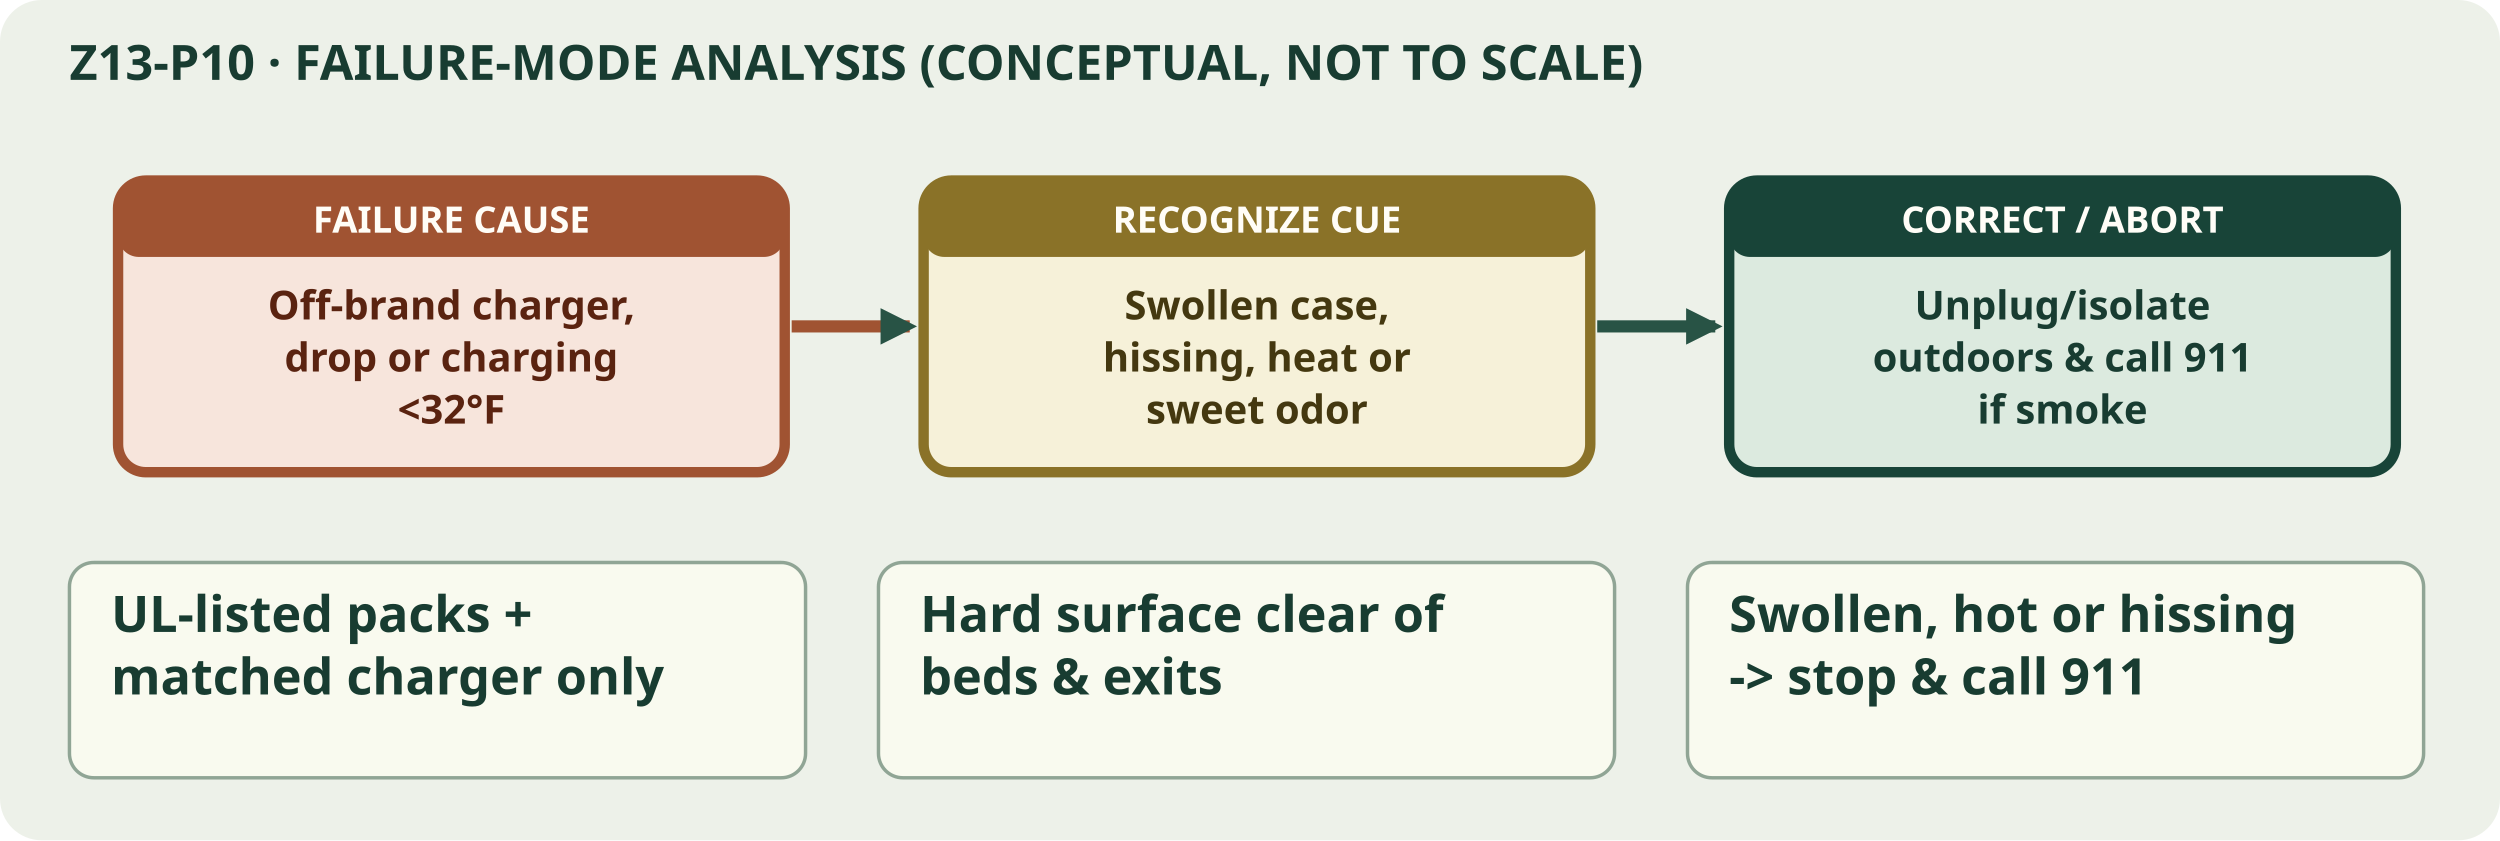
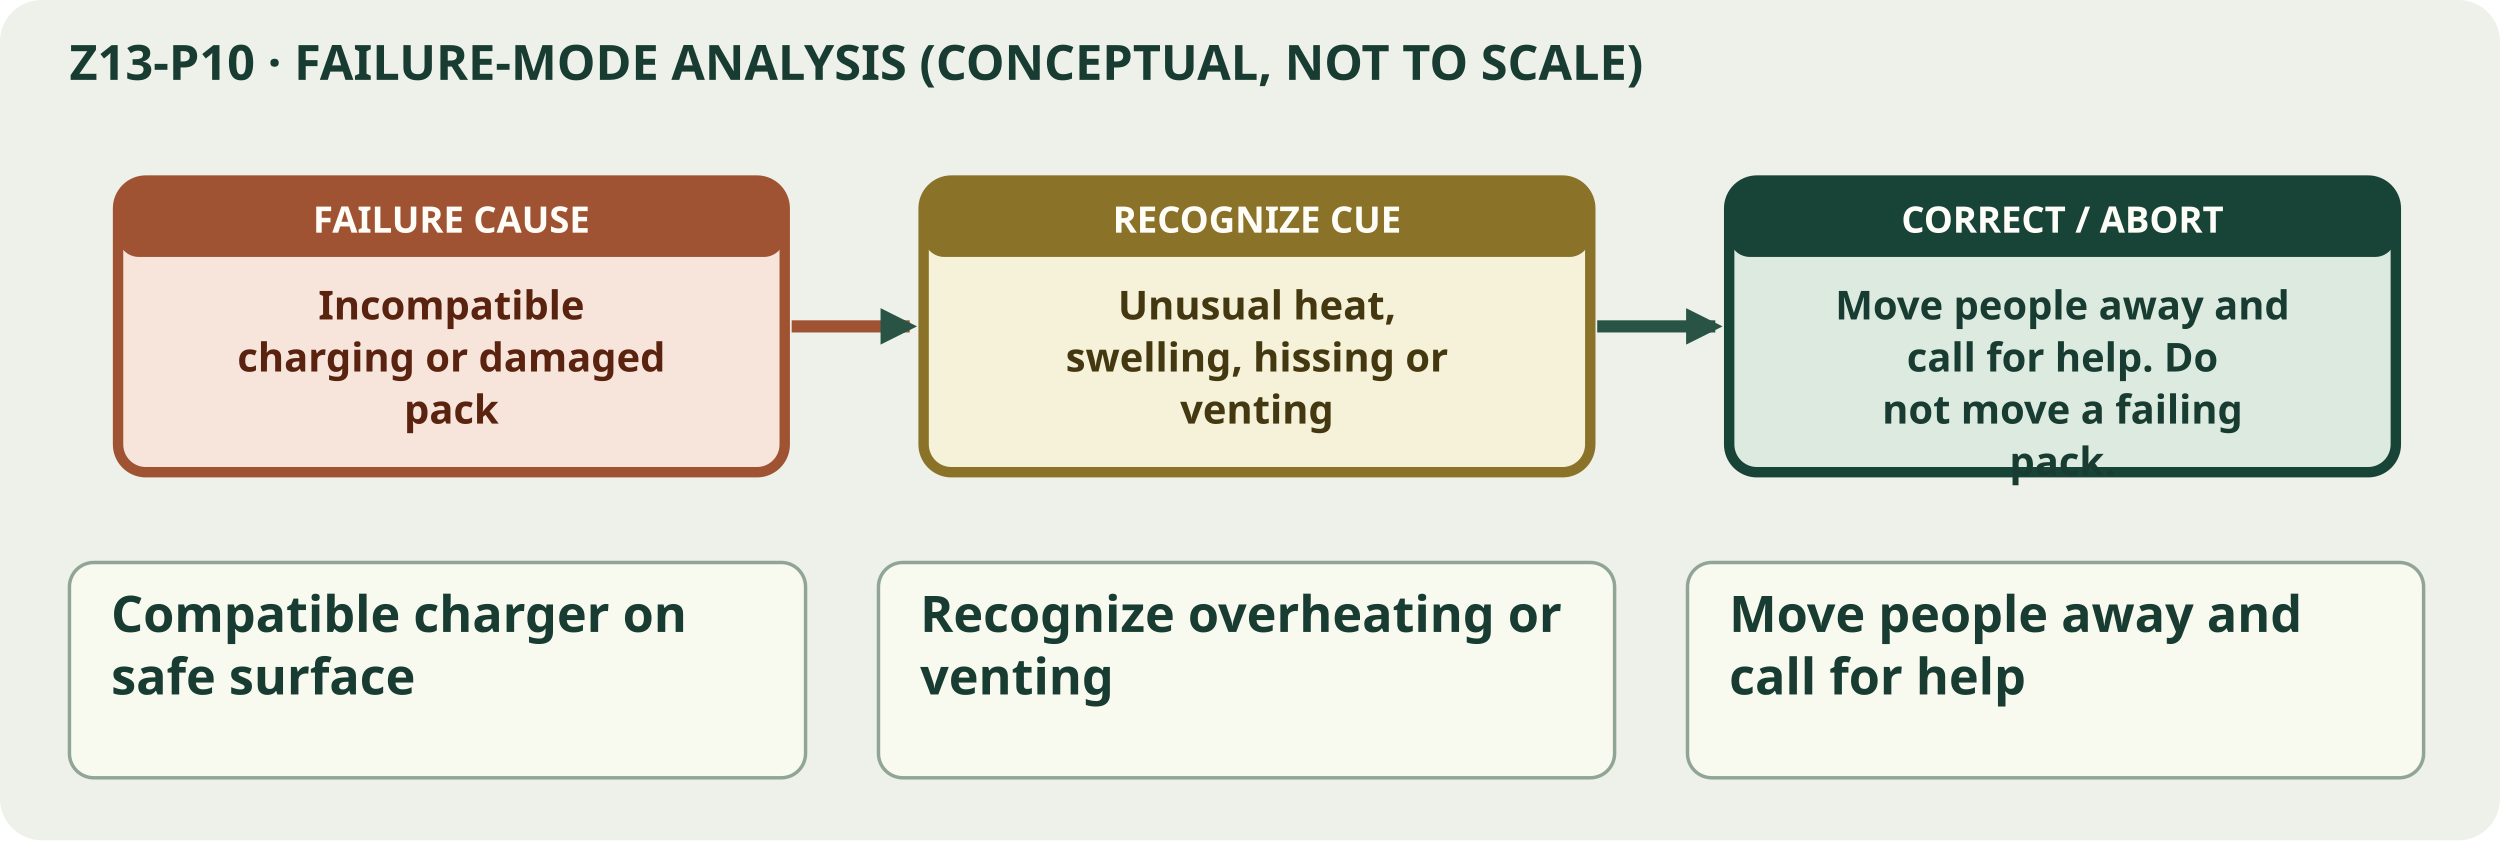
<svg xmlns="http://www.w3.org/2000/svg" viewBox="0 0 720 242" role="img" aria-labelledby="title desc">
  <defs>
    <marker id="arrow" viewBox="0 0 10 10" markerWidth="3" markerHeight="3" refX="8" refY="5" orient="auto">
      <path d="M0 0L10 5 0 10Z" fill="#285345" />
    </marker>
  </defs>
  <rect width="720" height="242" rx="12" fill="#edf1e9" />
  <g font-family="system-ui,sans-serif" font-size="14.5" font-weight="650" fill="#183c31">
    <text x="20" y="23" font-size="14" font-weight="700" fill="#183c31" text-anchor="start">Z13-P10 · FAILURE-MODE ANALYSIS (CONCEPTUAL, NOT TO SCALE)</text>
    <g id="failure-mode-artwork">
      <rect x="34" y="52" width="192" height="84" rx="8" fill="#f7e5dc" stroke="#a05332" stroke-width="3" />
      <rect x="34" y="52" width="192" height="22" rx="6" fill="#a05332" />
      <text x="130" y="67" font-size="10.5" font-weight="650" fill="#fffdf7" text-anchor="middle">FAILURE CAUSE</text>
-       <text x="130" y="92" font-size="11.5" font-weight="650" fill="#5a2310" text-anchor="middle">Off-brand charger,</text>
-       <text x="130" y="107" font-size="11.5" font-weight="650" fill="#5a2310" text-anchor="middle">drop or charging</text>
-       <text x="130" y="122" font-size="11.5" font-weight="650" fill="#5a2310" text-anchor="middle">&lt;32°F</text>
+       <text x="130" y="92" font-size="11.5" font-weight="650" fill="#5a2310" text-anchor="middle">Incompatible</text>
+       <text x="130" y="107" font-size="11.5" font-weight="650" fill="#5a2310" text-anchor="middle">charging or damaged</text>
+       <text x="130" y="122" font-size="11.5" font-weight="650" fill="#5a2310" text-anchor="middle">pack</text>
      <path d="M228 94h34" stroke="#a05332" stroke-width="3.5" marker-end="url(#arrow)" />
      <rect x="266" y="52" width="192" height="84" rx="8" fill="#f6f1d9" stroke="#8a7228" stroke-width="3" />
      <rect x="266" y="52" width="192" height="22" rx="6" fill="#8a7228" />
      <text x="362" y="67" font-size="10.5" font-weight="650" fill="#fffdf7" text-anchor="middle">RECOGNIZE CUE</text>
-       <text x="362" y="92" font-size="11.5" font-weight="650" fill="#443810" text-anchor="middle">Swollen case,</text>
-       <text x="362" y="107" font-size="11.5" font-weight="650" fill="#443810" text-anchor="middle">hissing, heat or</text>
-       <text x="362" y="122" font-size="11.5" font-weight="650" fill="#443810" text-anchor="middle">sweet odor</text>
+       <text x="362" y="92" font-size="11.5" font-weight="650" fill="#443810" text-anchor="middle">Unusual heat,</text>
+       <text x="362" y="107" font-size="11.5" font-weight="650" fill="#443810" text-anchor="middle">swelling, hissing or</text>
+       <text x="362" y="122" font-size="11.5" font-weight="650" fill="#443810" text-anchor="middle">venting</text>
      <path d="M460 94h34" stroke="#285345" stroke-width="3.5" marker-end="url(#arrow)" />
      <rect x="498" y="52" width="192" height="84" rx="8" fill="#dceadf" stroke="#184438" stroke-width="3" />
      <rect x="498" y="52" width="192" height="22" rx="6" fill="#184438" />
      <text x="594" y="67" font-size="10.5" font-weight="650" fill="#fffdf7" text-anchor="middle">CORRECT / ABORT</text>
-       <text x="594" y="92" font-size="11.5" font-weight="650" fill="#183c31" text-anchor="middle">Unplug/isolate</text>
-       <text x="594" y="107" font-size="11.5" font-weight="650" fill="#183c31" text-anchor="middle">outdoors &amp; call 911</text>
-       <text x="594" y="122" font-size="11.5" font-weight="650" fill="#183c31" text-anchor="middle">if smoke</text>
+       <text x="594" y="92" font-size="11.5" font-weight="650" fill="#183c31" text-anchor="middle">Move people away and</text>
+       <text x="594" y="107" font-size="11.5" font-weight="650" fill="#183c31" text-anchor="middle">call for help. Do</text>
+       <text x="594" y="122" font-size="11.5" font-weight="650" fill="#183c31" text-anchor="middle">not move a failing</text>
+       <text x="594" y="137" font-size="11.5" font-weight="650" fill="#183c31" text-anchor="middle">pack.</text>
    </g>
    <g id="stage-panels">
      <rect x="20" y="162" width="212" height="62" rx="7" fill="#f9faef" stroke="#90a595" />
-       <text x="32" y="182" font-size="14.5" font-weight="650" fill="#183c31" text-anchor="start">UL-listed packs +</text>
-       <text x="32" y="200" font-size="14.5" font-weight="650" fill="#183c31" text-anchor="start">matched charger only</text>
+       <text x="32" y="182" font-size="14.5" font-weight="650" fill="#183c31" text-anchor="start">Compatible charger on</text>
+       <text x="32" y="200" font-size="14.5" font-weight="650" fill="#183c31" text-anchor="start">safe surface</text>
      <rect x="253" y="162" width="212" height="62" rx="7" fill="#f9faef" stroke="#90a595" />
-       <text x="265" y="182" font-size="14.5" font-weight="650" fill="#183c31" text-anchor="start">Hard surface clear of</text>
-       <text x="265" y="200" font-size="14.5" font-weight="650" fill="#183c31" text-anchor="start">beds &amp; exits</text>
+       <text x="265" y="182" font-size="14.5" font-weight="650" fill="#183c31" text-anchor="start">Recognize overheating or</text>
+       <text x="265" y="200" font-size="14.5" font-weight="650" fill="#183c31" text-anchor="start">venting</text>
      <rect x="486" y="162" width="212" height="62" rx="7" fill="#f9faef" stroke="#90a595" />
-       <text x="498" y="182" font-size="14.5" font-weight="650" fill="#183c31" text-anchor="start">Swollen, hot or hissing</text>
-       <text x="498" y="200" font-size="14.5" font-weight="650" fill="#183c31" text-anchor="start">-&gt; stop &amp; call 911</text>
+       <text x="498" y="182" font-size="14.5" font-weight="650" fill="#183c31" text-anchor="start">Move people away and</text>
+       <text x="498" y="200" font-size="14.5" font-weight="650" fill="#183c31" text-anchor="start">call for help</text>
    </g>
  </g>
</svg>
